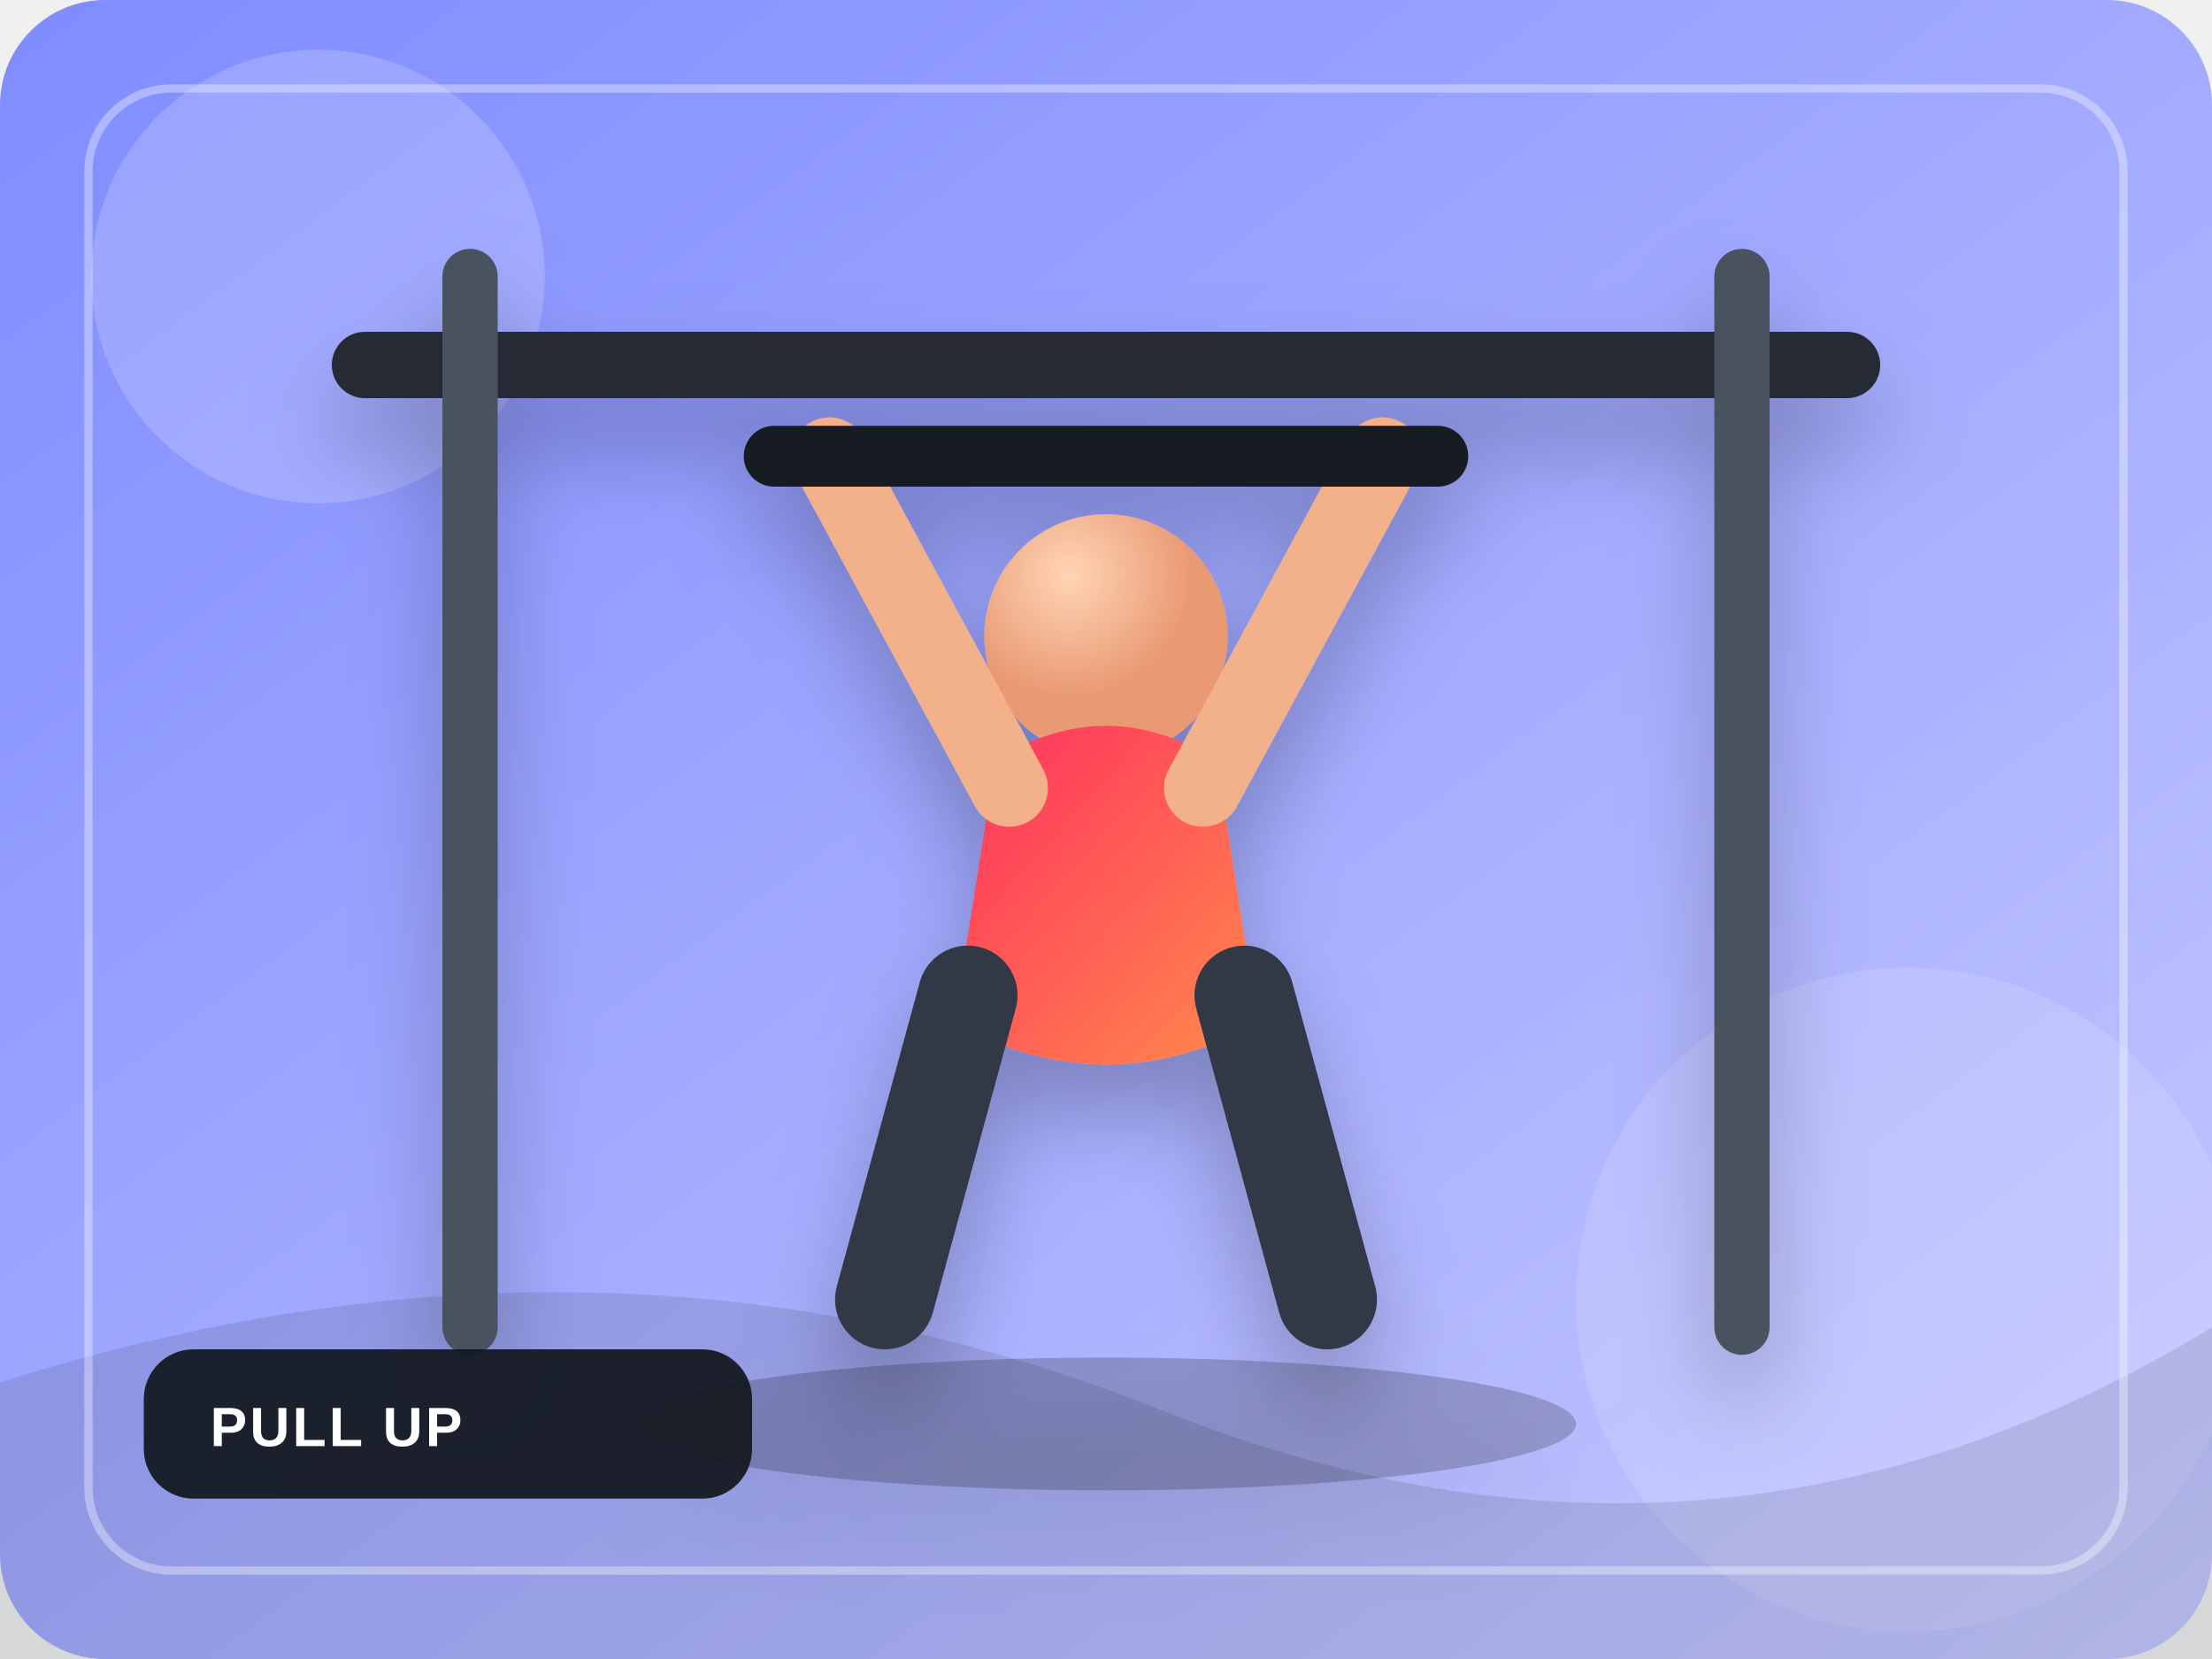
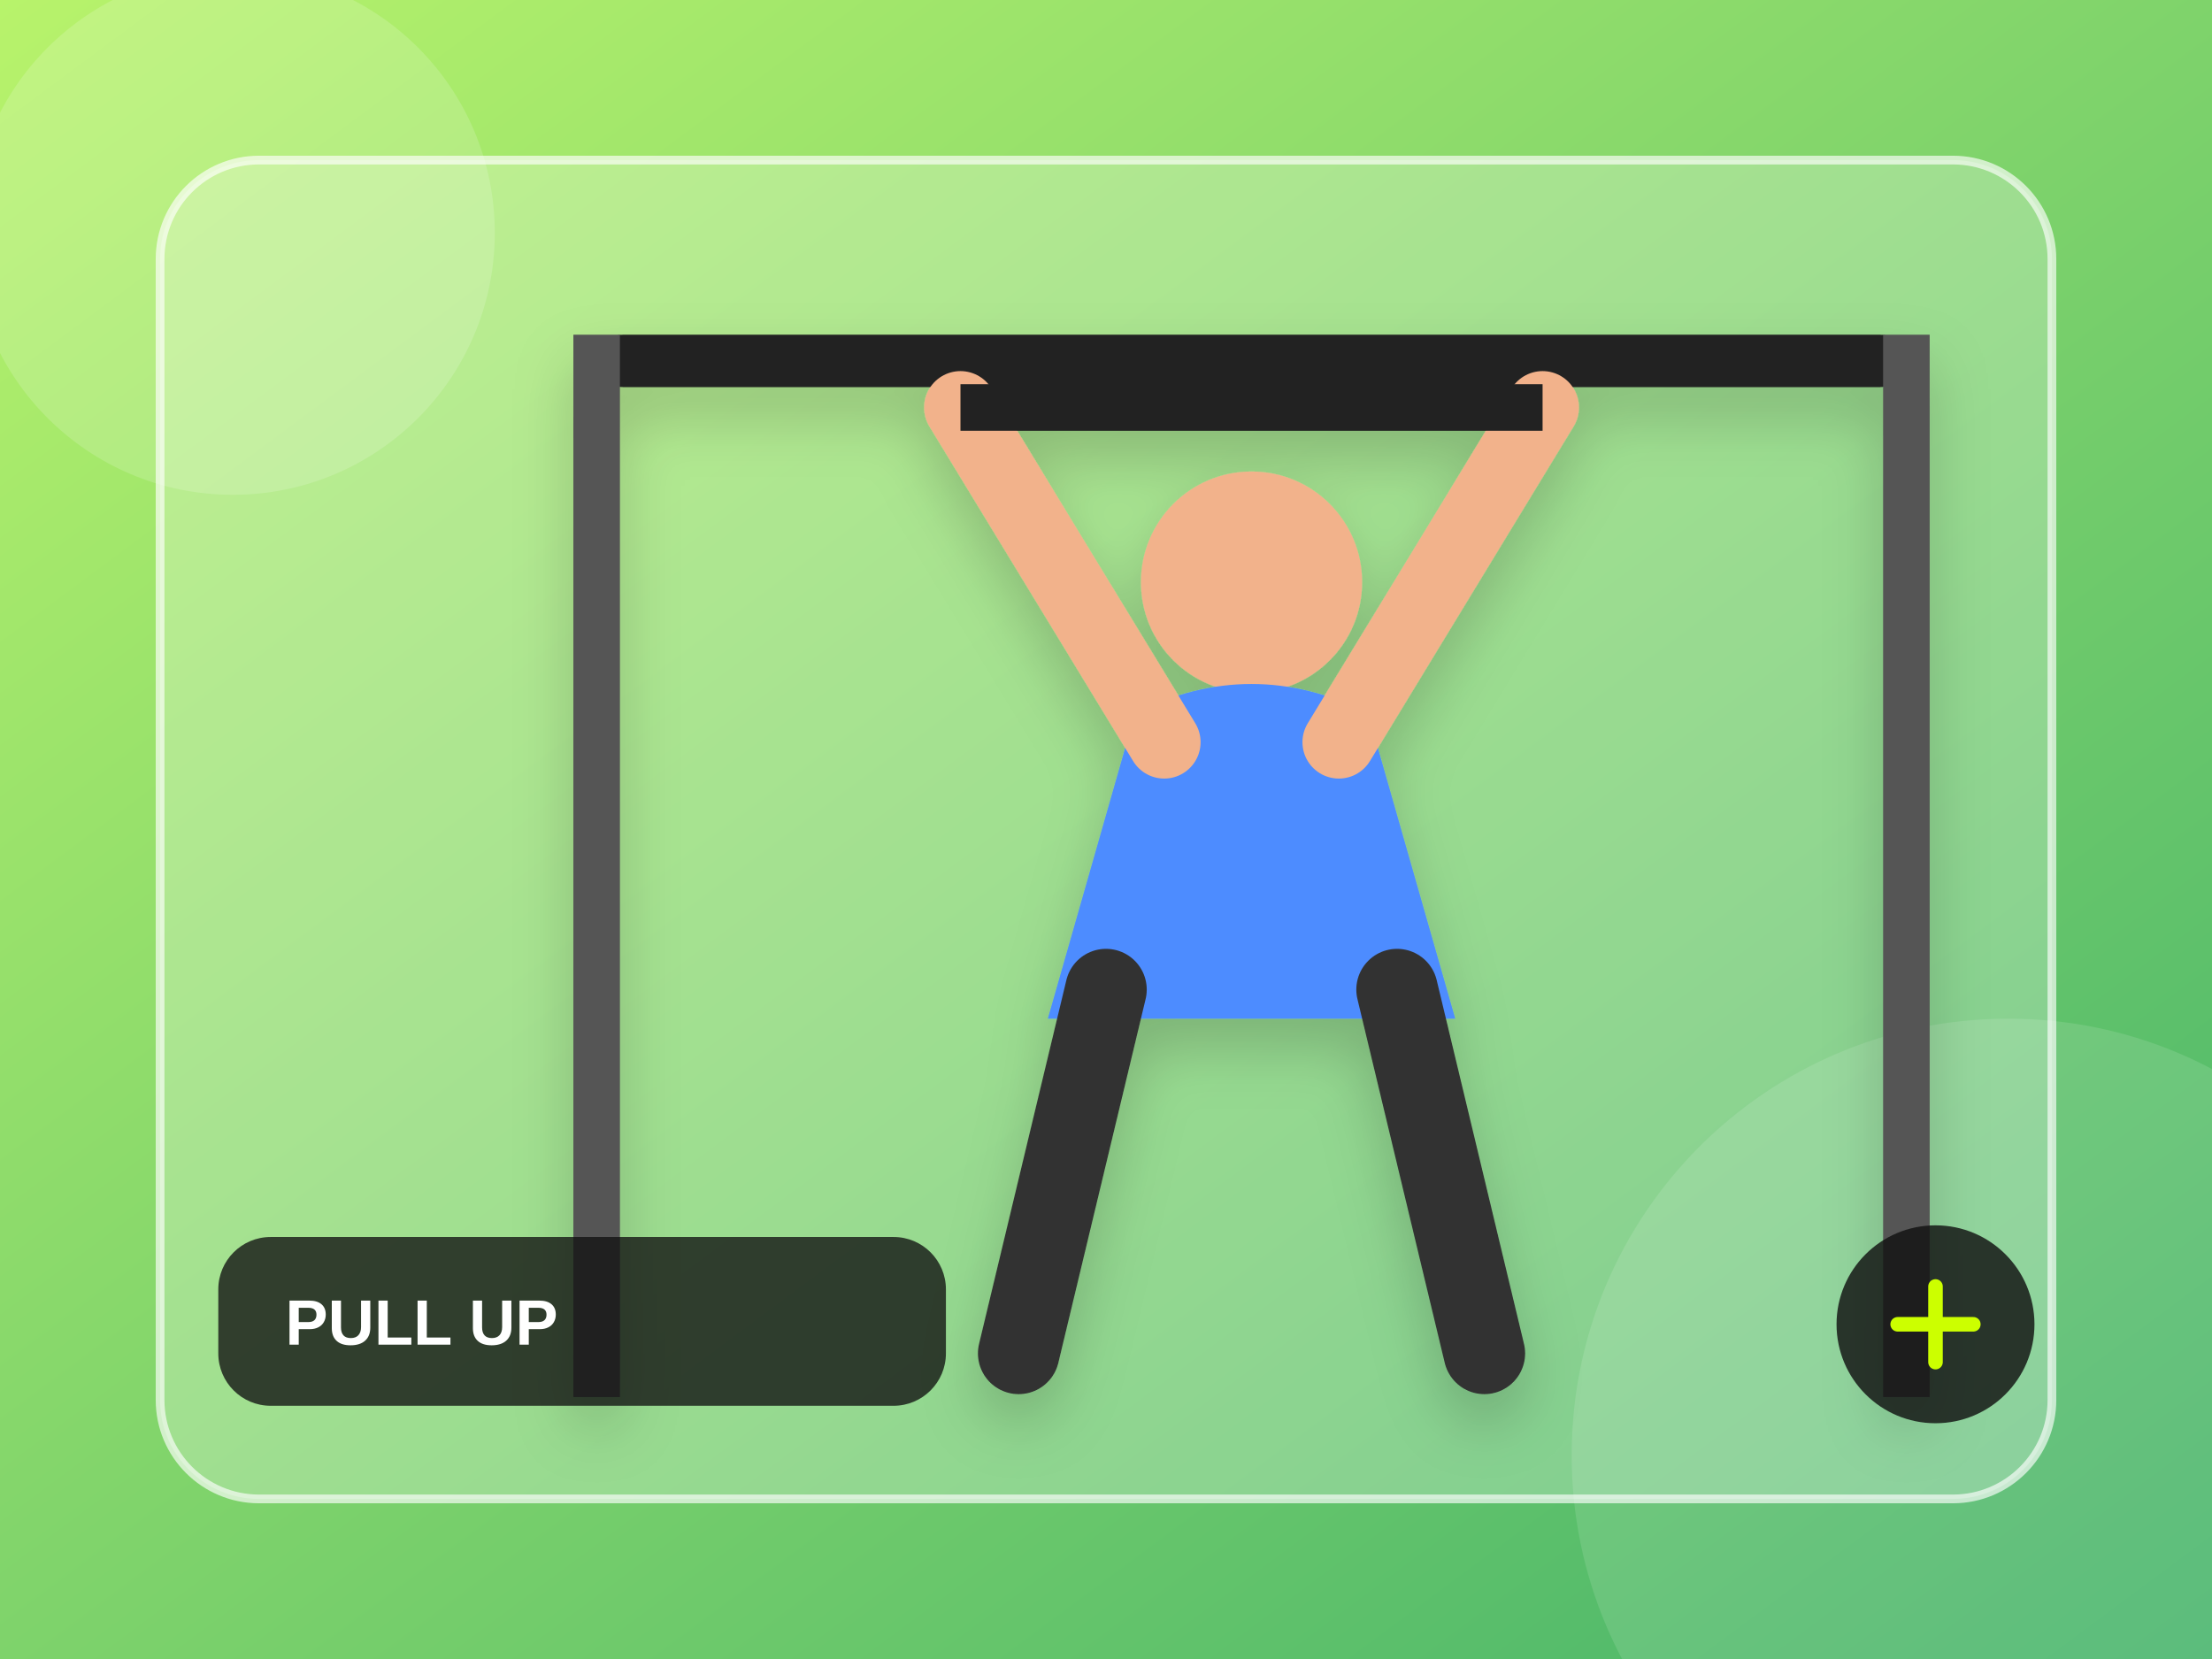
- <svg xmlns="http://www.w3.org/2000/svg" viewBox="0 0 800 600" role="img" aria-label="PULL UP 3D animated illustration">
+ <svg xmlns="http://www.w3.org/2000/svg" viewBox="0 0 760 570">
  <defs>
-     <linearGradient id="bg" x1="0" y1="0" x2="1" y2="1">
-       <stop stop-color="#7f8cff" />
-       <stop offset="1" stop-color="#c6c9ff" />
+     <linearGradient id="g" x1="0" y1="0" x2="1" y2="1">
+       <stop offset="0" stop-color="#b8f36b" />
+       <stop offset="1" stop-color="#45b36b" />
    </linearGradient>
-     <linearGradient id="shirt" x1="0" y1="0" x2="1" y2="1">
-       <stop stop-color="#ff315f" />
-       <stop offset="1" stop-color="#ff8a4c" />
-     </linearGradient>
-     <radialGradient id="skin" cx="35%" cy="25%">
-       <stop stop-color="#ffd4b5" />
-       <stop offset="1" stop-color="#e99a73" />
-     </radialGradient>
-     <filter id="shadow" x="-30%" y="-30%" width="160%" height="160%">
-       <feDropShadow dx="0" dy="18" stdDeviation="16" flood-opacity=".25" />
+     <filter id="s">
+       <feDropShadow dx="0" dy="10" stdDeviation="10" flood-opacity=".18" />
    </filter>
-     <filter id="soft" x="-30%" y="-30%" width="160%" height="160%">
-       <feGaussianBlur stdDeviation="12" />
-     </filter>
-     <style>.float{animation:float 3.4s ease-in-out infinite} @keyframes float{0%,100%{transform:translateY(0)}50%{transform:translateY(-8px)}}</style>
  </defs>
-   <rect width="800" height="600" rx="38" fill="url(#bg)" />
-   <circle cx="115" cy="100" r="82" fill="#fff" opacity=".18" />
-   <circle cx="690" cy="470" r="120" fill="#fff" opacity=".12" />
-   <path d="M0 500 Q220 430 420 510 T800 480 V600 H0Z" fill="#0f1720" opacity=".12" />
-   <g filter="url(#shadow)">
-     <g class="float">
-       <ellipse cx="400" cy="515" rx="170" ry="24" fill="#000" opacity=".2" />
-       <rect x="120" y="120" width="560" height="24" rx="12" fill="#252b35" />
-       <rect x="160" y="90" width="20" height="400" rx="10" fill="#4a5261" />
-       <rect x="620" y="90" width="20" height="400" rx="10" fill="#4a5261" />
-       <circle cx="400" cy="230" r="44" fill="url(#skin)" />
-       <path d="M360 275 Q400 250 440 275 L455 370 Q400 400 345 370Z" fill="url(#shirt)" />
-       <path d="M365 285 L300 165" stroke="#f2b18b" stroke-width="28" stroke-linecap="round" />
-       <path d="M435 285 L500 165" stroke="#f2b18b" stroke-width="28" stroke-linecap="round" />
-       <path d="M350 360 L320 470" stroke="#303744" stroke-width="36" stroke-linecap="round" />
-       <path d="M450 360 L480 470" stroke="#303744" stroke-width="36" stroke-linecap="round" />
-       <path d="M280 165 H520" stroke="#151a22" stroke-width="22" stroke-linecap="round" />
-     </g>
+   <rect width="760" height="570" fill="url(#g)" />
+   <circle cx="80" cy="80" r="90" fill="#fff" opacity=".16" />
+   <circle cx="690" cy="500" r="150" fill="#fff" opacity=".12" />
+   <rect x="55" y="55" width="650" height="460" rx="34" fill="#ffffff" opacity=".25" />
+   <rect x="55" y="55" width="650" height="460" rx="34" fill="none" stroke="#fff" stroke-width="3" opacity=".65" />
+   <g filter="url(#s)" transform="translate(0 10)">
+     <rect x="205" y="105" width="450" height="18" rx="9" fill="#222" />
+     <path d="M205 105 L205 470 M655 105 L655 470" stroke="#555" stroke-width="16" />
+     <circle cx="430" cy="190" r="38" fill="#f2b28b" />
+     <path d="M390 235 Q430 215 470 235 L500 340 L360 340 Z" fill="#4d8cff" />
+     <path d="M400 245 L330 130 M460 245 L530 130" stroke="#f2b28b" stroke-width="25" stroke-linecap="round" />
+     <path d="M330 130 L530 130" stroke="#222" stroke-width="16" />
+     <path d="M380 330 L350 455 M480 330 L510 455" stroke="#333" stroke-width="28" stroke-linecap="round" />
  </g>
-   <rect x="32" y="32" width="736" height="536" rx="30" fill="none" stroke="#fff" stroke-opacity=".35" stroke-width="3" />
-   <rect x="52" y="488" width="220" height="54" rx="18" fill="#11161d" opacity=".92" />
-   <text x="76" y="523" fill="#fff" font-family="Arial, sans-serif" font-size="20" font-weight="900" letter-spacing="1">PULL UP</text>
+   <rect x="75" y="425" width="250" height="58" rx="18" fill="#111" opacity=".78" />
+   <text x="98" y="462" font-family="Arial, sans-serif" font-size="22" font-weight="800" fill="#fff">PULL UP</text>
+   <circle cx="665" cy="455" r="34" fill="#111" opacity=".82" />
+   <path d="M652 455h26M665 442v26" stroke="#ccff00" stroke-width="5" stroke-linecap="round" />
</svg>
